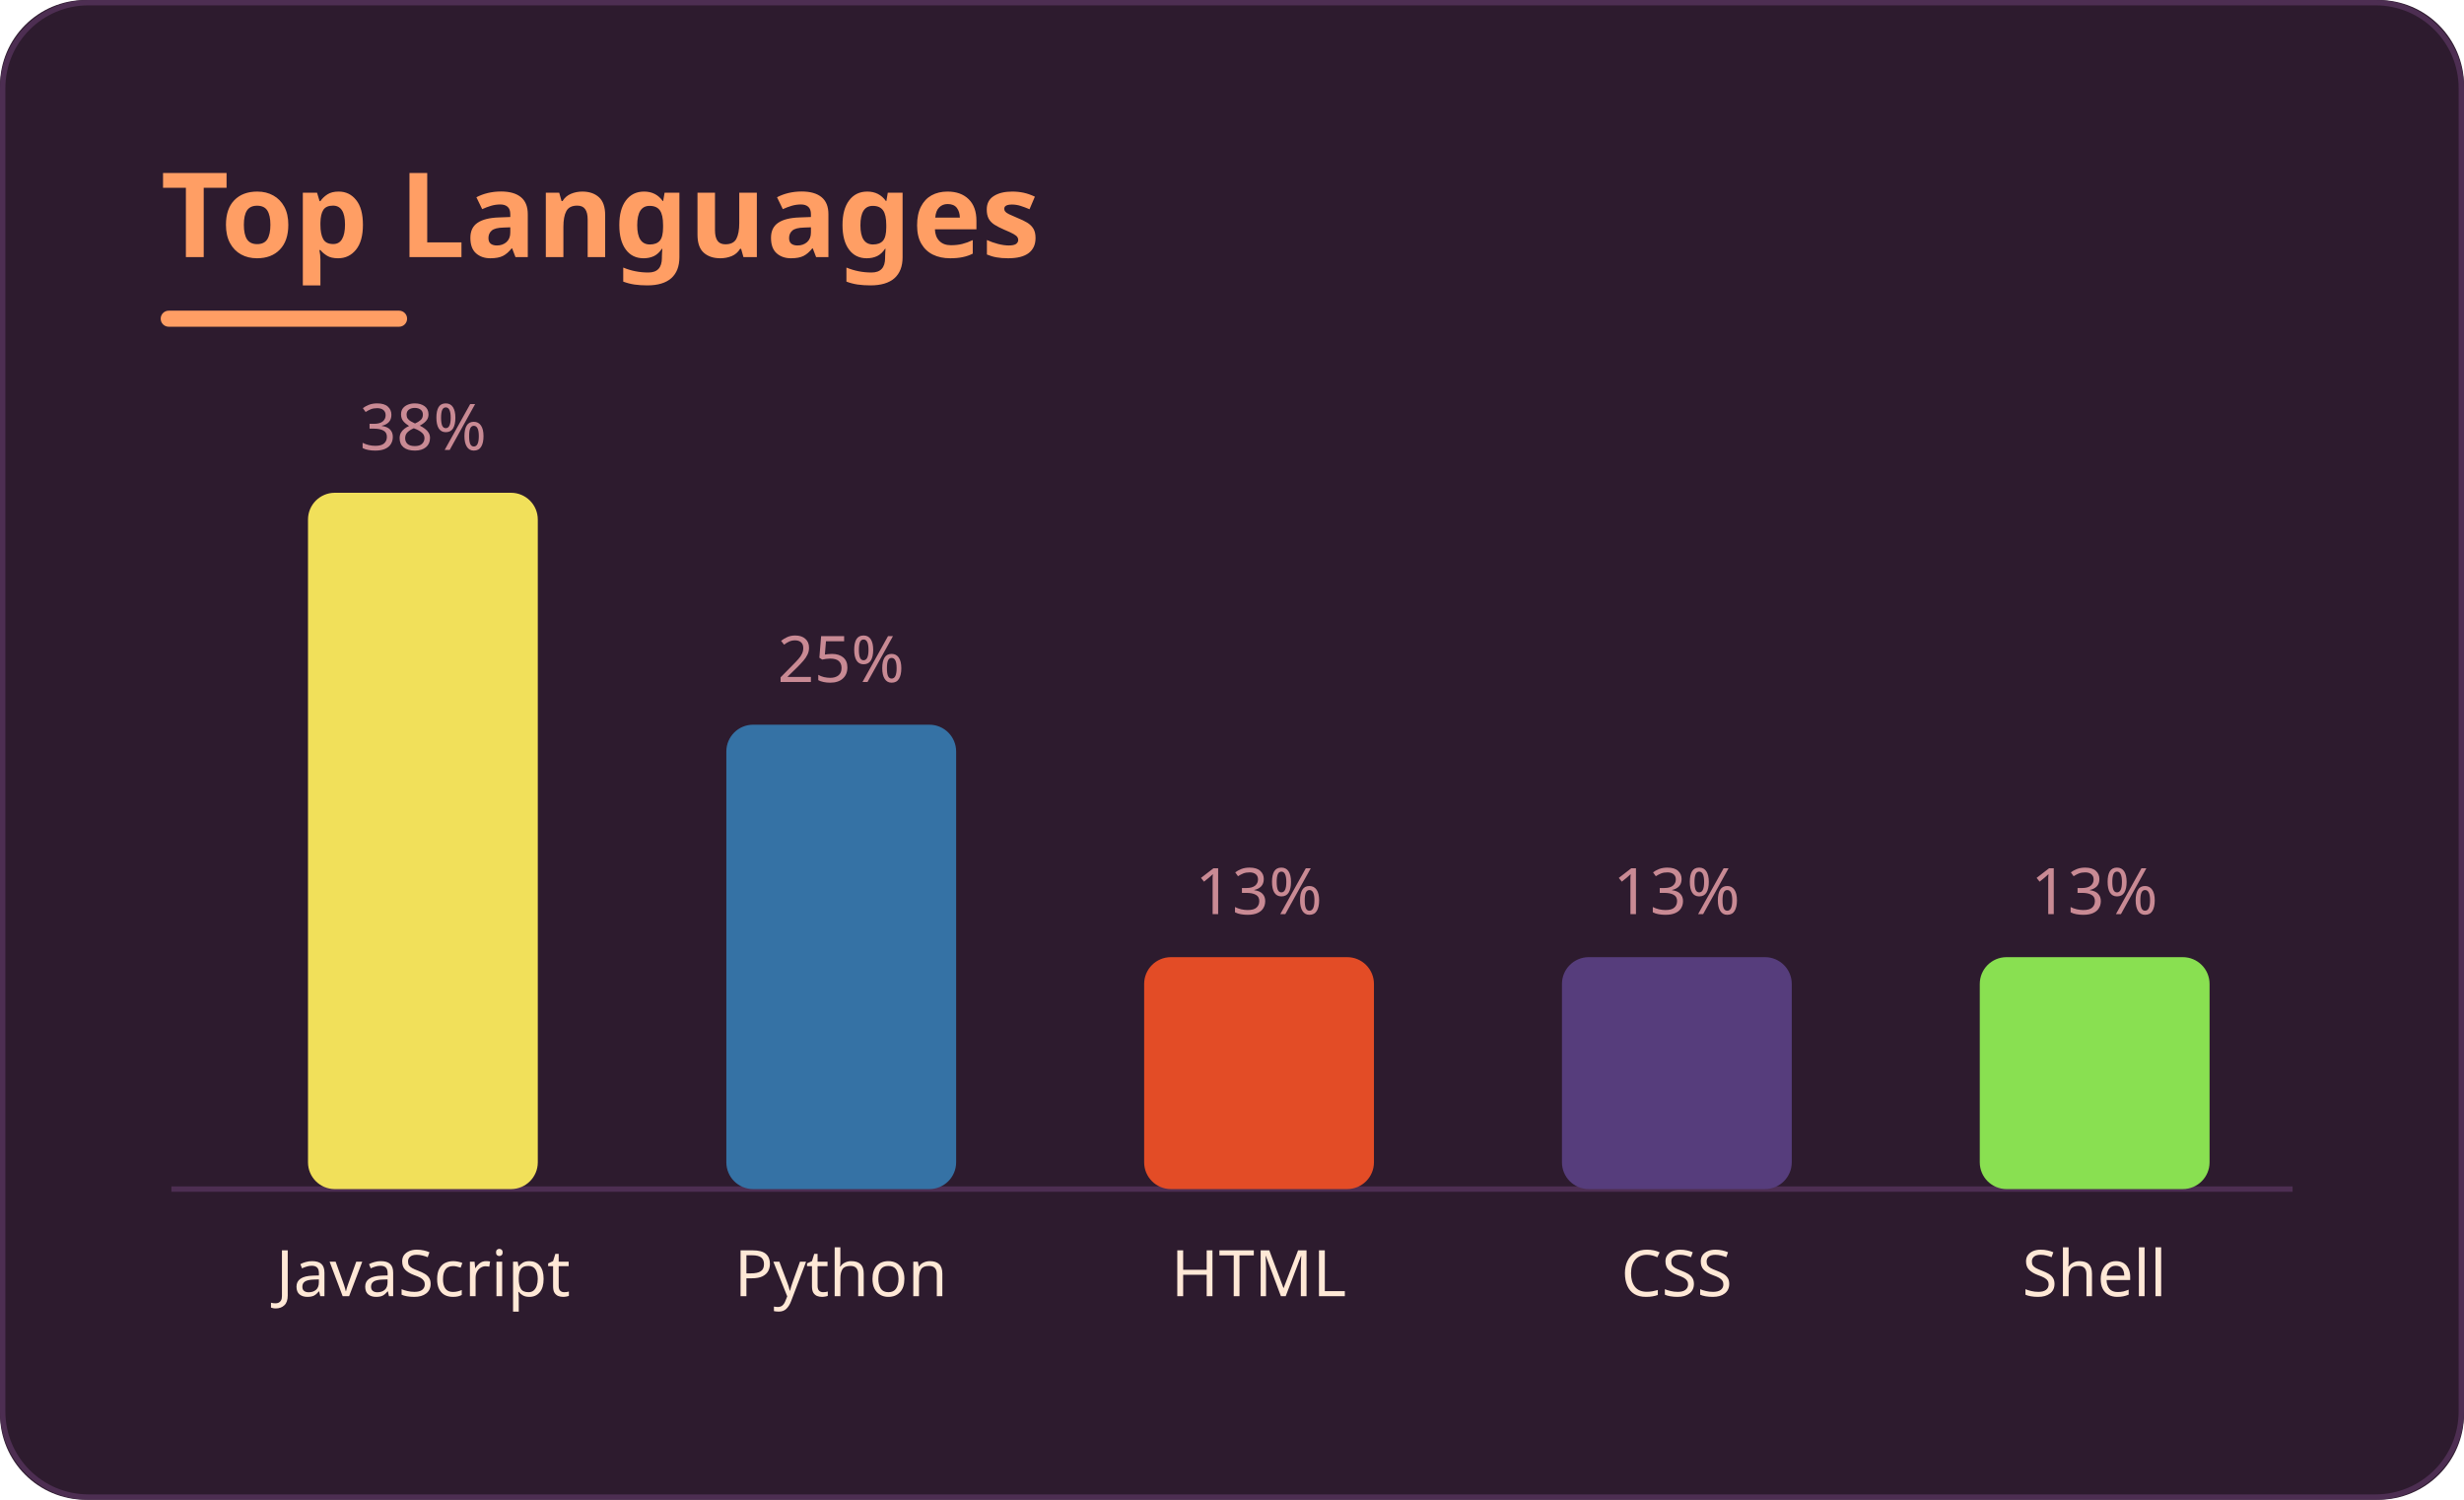
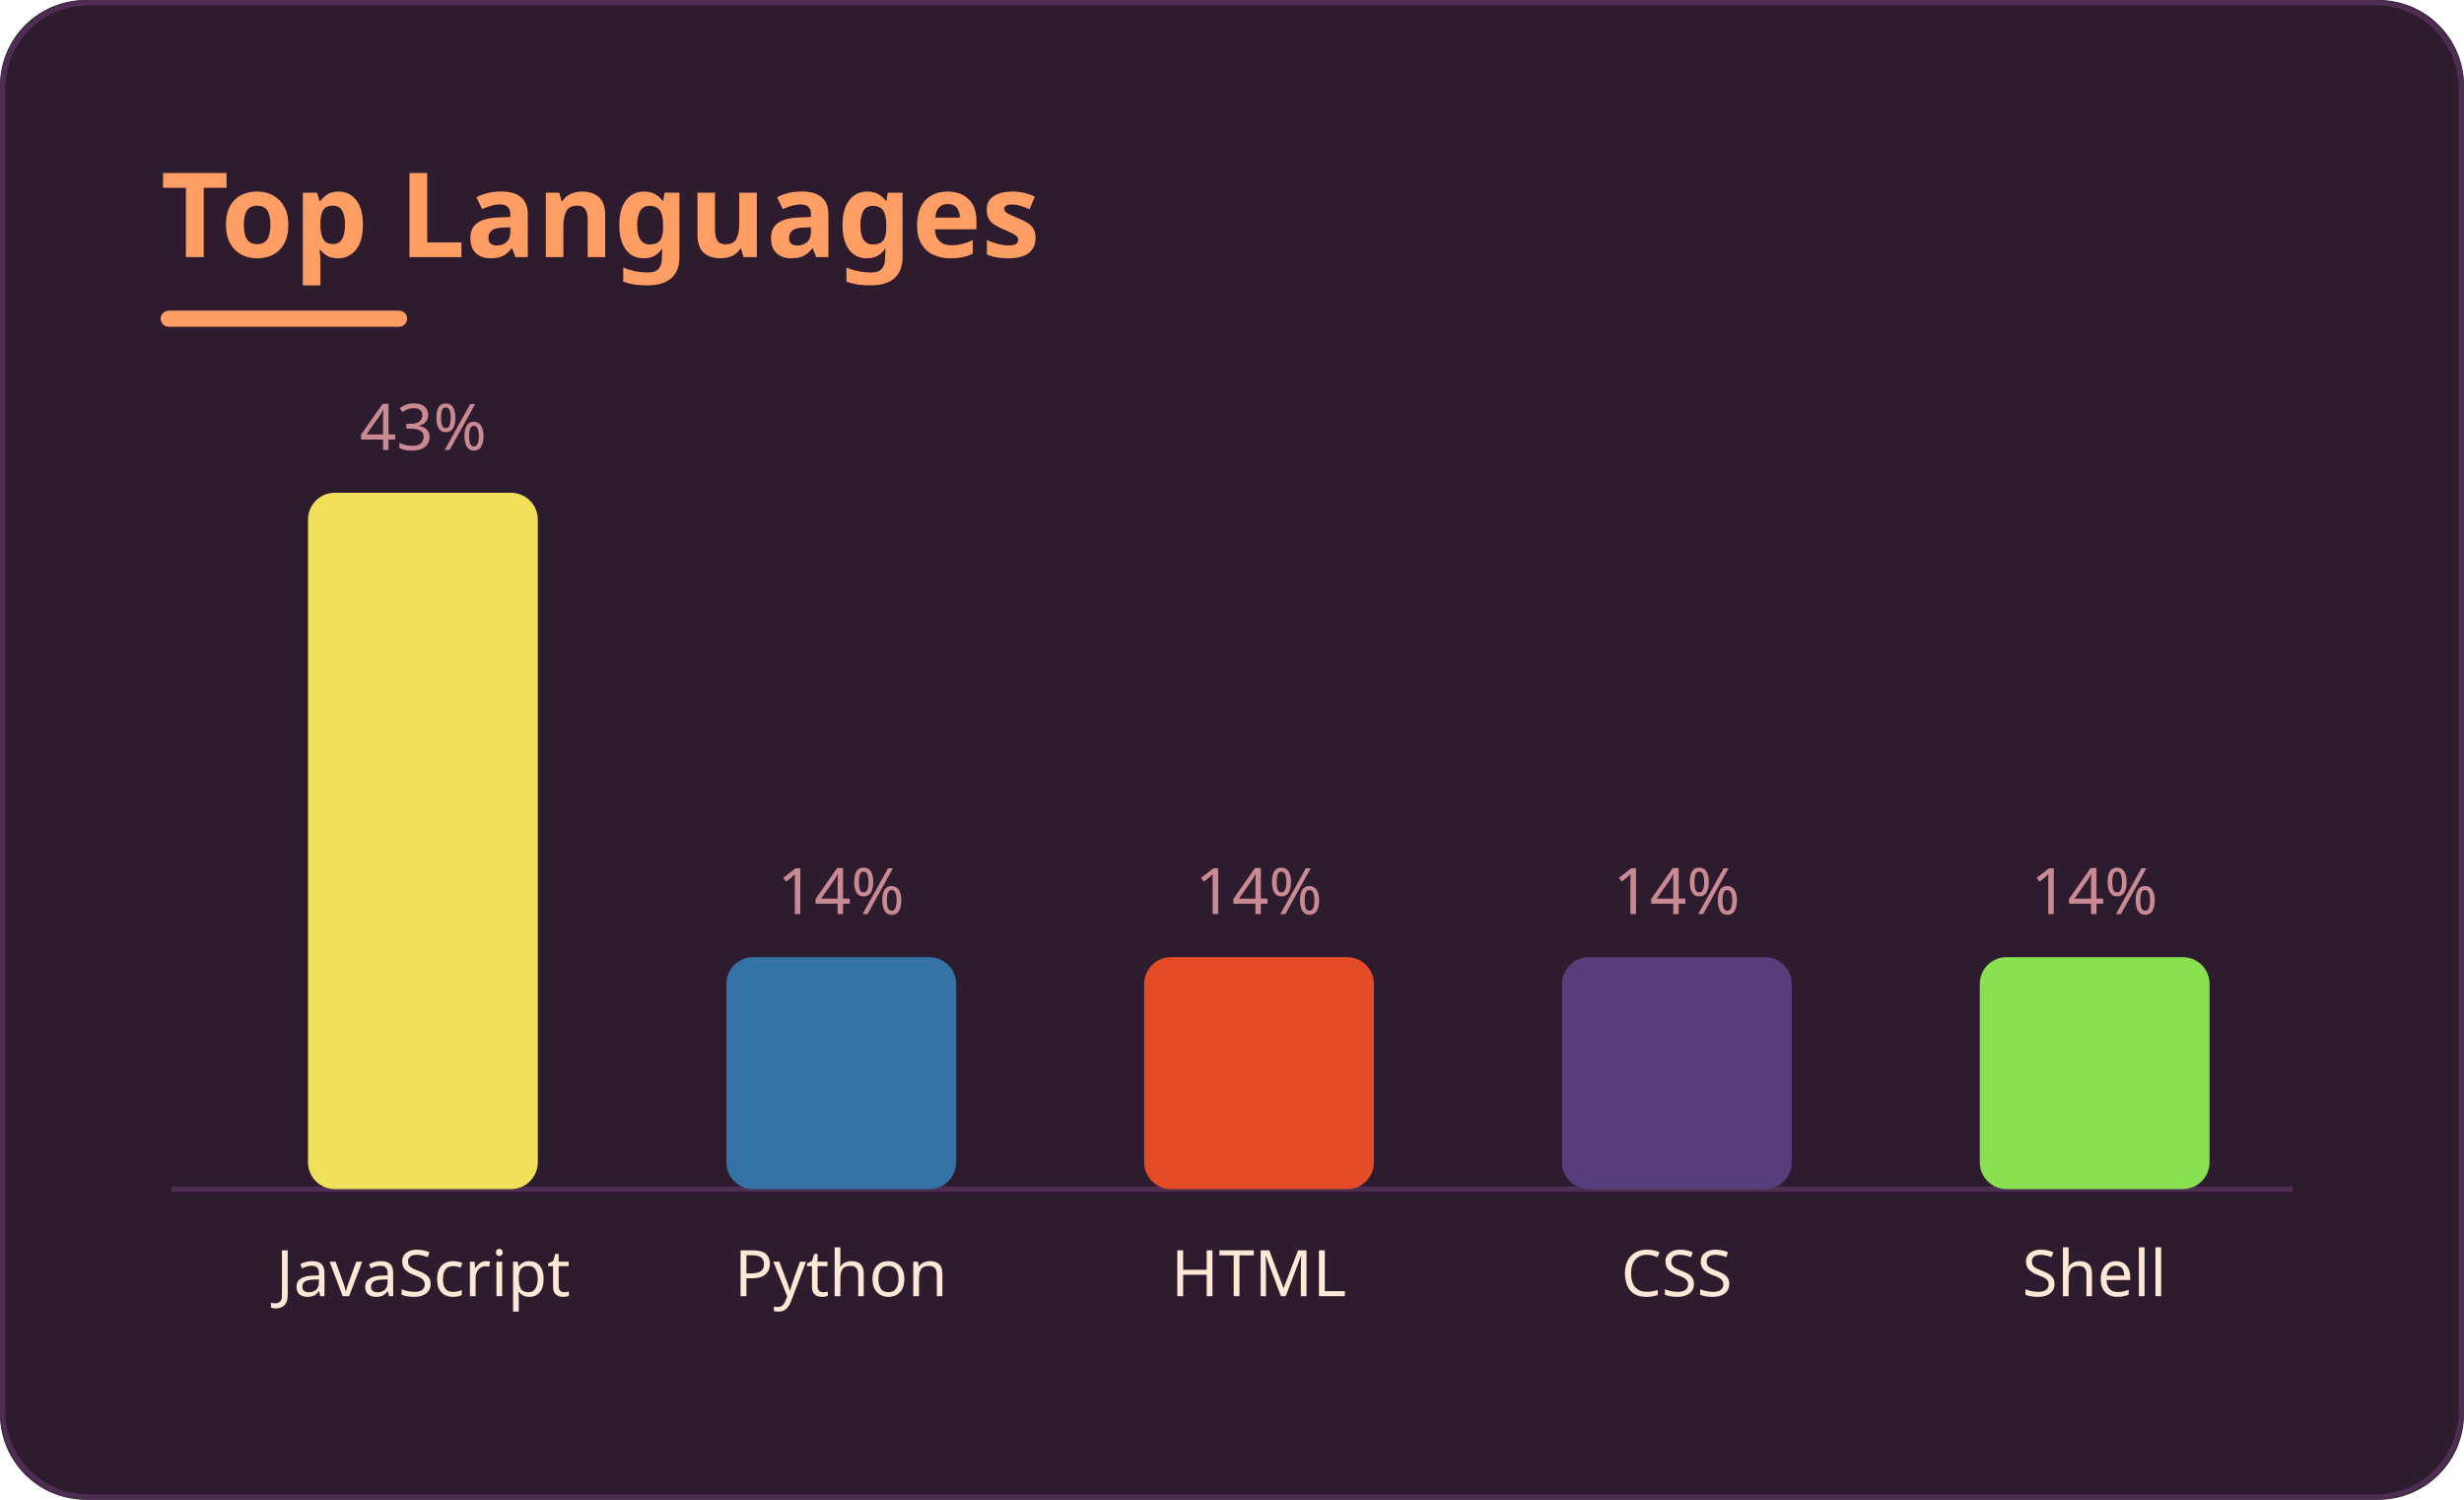
<svg xmlns="http://www.w3.org/2000/svg" width="460" height="280" viewBox="0 0 460 280" fill="none" role="img">
  <style>
-     .bar-fill { transform-origin: left center; animation: gg-grow 0.9s ease-out; }
-     .vbar { transform-origin: center bottom; animation: gg-rise 0.9s ease-out; }
-     .gg-seg { animation: gg-fade 0.8s ease-out; }
-     .gg-ring { animation: gg-fade 1s ease-out; }
+     .bar-fill { transform-box: fill-box; transform-origin: left center; animation: gg-grow 0.9s ease-out backwards; }
+     .vbar { transform-box: fill-box; transform-origin: center bottom; animation: gg-rise 0.9s ease-out backwards; }
+     .gg-seg { animation: gg-fade 0.8s ease-out backwards; }
+     .gg-ring { animation: gg-fade 1s ease-out backwards; }
    @keyframes gg-grow { from { transform: scaleX(0); } }
    @keyframes gg-rise { from { transform: scaleY(0); } }
    @keyframes gg-fade { from { opacity: 0.15; } }
  </style>
  <rect width="460" height="280" rx="16" fill="#2d1b2e" />
  <rect x="0.5" y="0.5" width="459" height="279" rx="16" fill="none" stroke="#4d2e52" stroke-width="1" />
  <text x="30" y="48" fill="#ff9e64" font-family="'Segoe UI', Ubuntu, 'Helvetica Neue', Sans-Serif" font-size="22" font-weight="700">Top Languages</text>
  <rect x="30" y="58" width="46" height="3" rx="1.5" fill="#ff9e64" />
  <line x1="32" y1="222" x2="428" y2="222" stroke="#4d2e52" stroke-width="1" />
  <rect class="vbar" style="animation-delay:0s" x="57.5" y="92.0" width="42.9" height="130.0" rx="5" fill="#f1e05a" />
-   <text x="79.0" y="84" text-anchor="middle" fill="#c98a94" font-family="'Segoe UI', Ubuntu, 'Helvetica Neue', Sans-Serif" font-size="12">38%</text>
+   <text x="79.0" y="84" text-anchor="middle" fill="#c98a94" font-family="'Segoe UI', Ubuntu, 'Helvetica Neue', Sans-Serif" font-size="12">43%</text>
  <text x="79.0" y="242" text-anchor="middle" fill="#ffe8d6" font-family="'Segoe UI', Ubuntu, 'Helvetica Neue', Sans-Serif" font-size="12">JavaScript</text>
-   <rect class="vbar" style="animation-delay:0.07s" x="135.6" y="135.3" width="42.9" height="86.7" rx="5" fill="#3572A5" />
-   <text x="157.0" y="127.333" text-anchor="middle" fill="#c98a94" font-family="'Segoe UI', Ubuntu, 'Helvetica Neue', Sans-Serif" font-size="12">25%</text>
+   <rect class="vbar" style="animation-delay:0.07s" x="135.6" y="178.7" width="42.9" height="43.3" rx="5" fill="#3572A5" />
+   <text x="157.0" y="170.667" text-anchor="middle" fill="#c98a94" font-family="'Segoe UI', Ubuntu, 'Helvetica Neue', Sans-Serif" font-size="12">14%</text>
  <text x="157.0" y="242" text-anchor="middle" fill="#ffe8d6" font-family="'Segoe UI', Ubuntu, 'Helvetica Neue', Sans-Serif" font-size="12">Python</text>
  <rect class="vbar" style="animation-delay:0.14s" x="213.6" y="178.7" width="42.9" height="43.3" rx="5" fill="#e34c26" />
-   <text x="235.0" y="170.667" text-anchor="middle" fill="#c98a94" font-family="'Segoe UI', Ubuntu, 'Helvetica Neue', Sans-Serif" font-size="12">13%</text>
+   <text x="235.0" y="170.667" text-anchor="middle" fill="#c98a94" font-family="'Segoe UI', Ubuntu, 'Helvetica Neue', Sans-Serif" font-size="12">14%</text>
  <text x="235.0" y="242" text-anchor="middle" fill="#ffe8d6" font-family="'Segoe UI', Ubuntu, 'Helvetica Neue', Sans-Serif" font-size="12">HTML</text>
  <rect class="vbar" style="animation-delay:0.21s" x="291.6" y="178.7" width="42.9" height="43.3" rx="5" fill="#563d7c" />
-   <text x="313.0" y="170.667" text-anchor="middle" fill="#c98a94" font-family="'Segoe UI', Ubuntu, 'Helvetica Neue', Sans-Serif" font-size="12">13%</text>
+   <text x="313.0" y="170.667" text-anchor="middle" fill="#c98a94" font-family="'Segoe UI', Ubuntu, 'Helvetica Neue', Sans-Serif" font-size="12">14%</text>
  <text x="313.0" y="242" text-anchor="middle" fill="#ffe8d6" font-family="'Segoe UI', Ubuntu, 'Helvetica Neue', Sans-Serif" font-size="12">CSS</text>
  <rect class="vbar" style="animation-delay:0.28s" x="369.6" y="178.7" width="42.9" height="43.3" rx="5" fill="#89e051" />
-   <text x="391.0" y="170.667" text-anchor="middle" fill="#c98a94" font-family="'Segoe UI', Ubuntu, 'Helvetica Neue', Sans-Serif" font-size="12">13%</text>
+   <text x="391.0" y="170.667" text-anchor="middle" fill="#c98a94" font-family="'Segoe UI', Ubuntu, 'Helvetica Neue', Sans-Serif" font-size="12">14%</text>
  <text x="391.0" y="242" text-anchor="middle" fill="#ffe8d6" font-family="'Segoe UI', Ubuntu, 'Helvetica Neue', Sans-Serif" font-size="12">Shell</text>
</svg>
